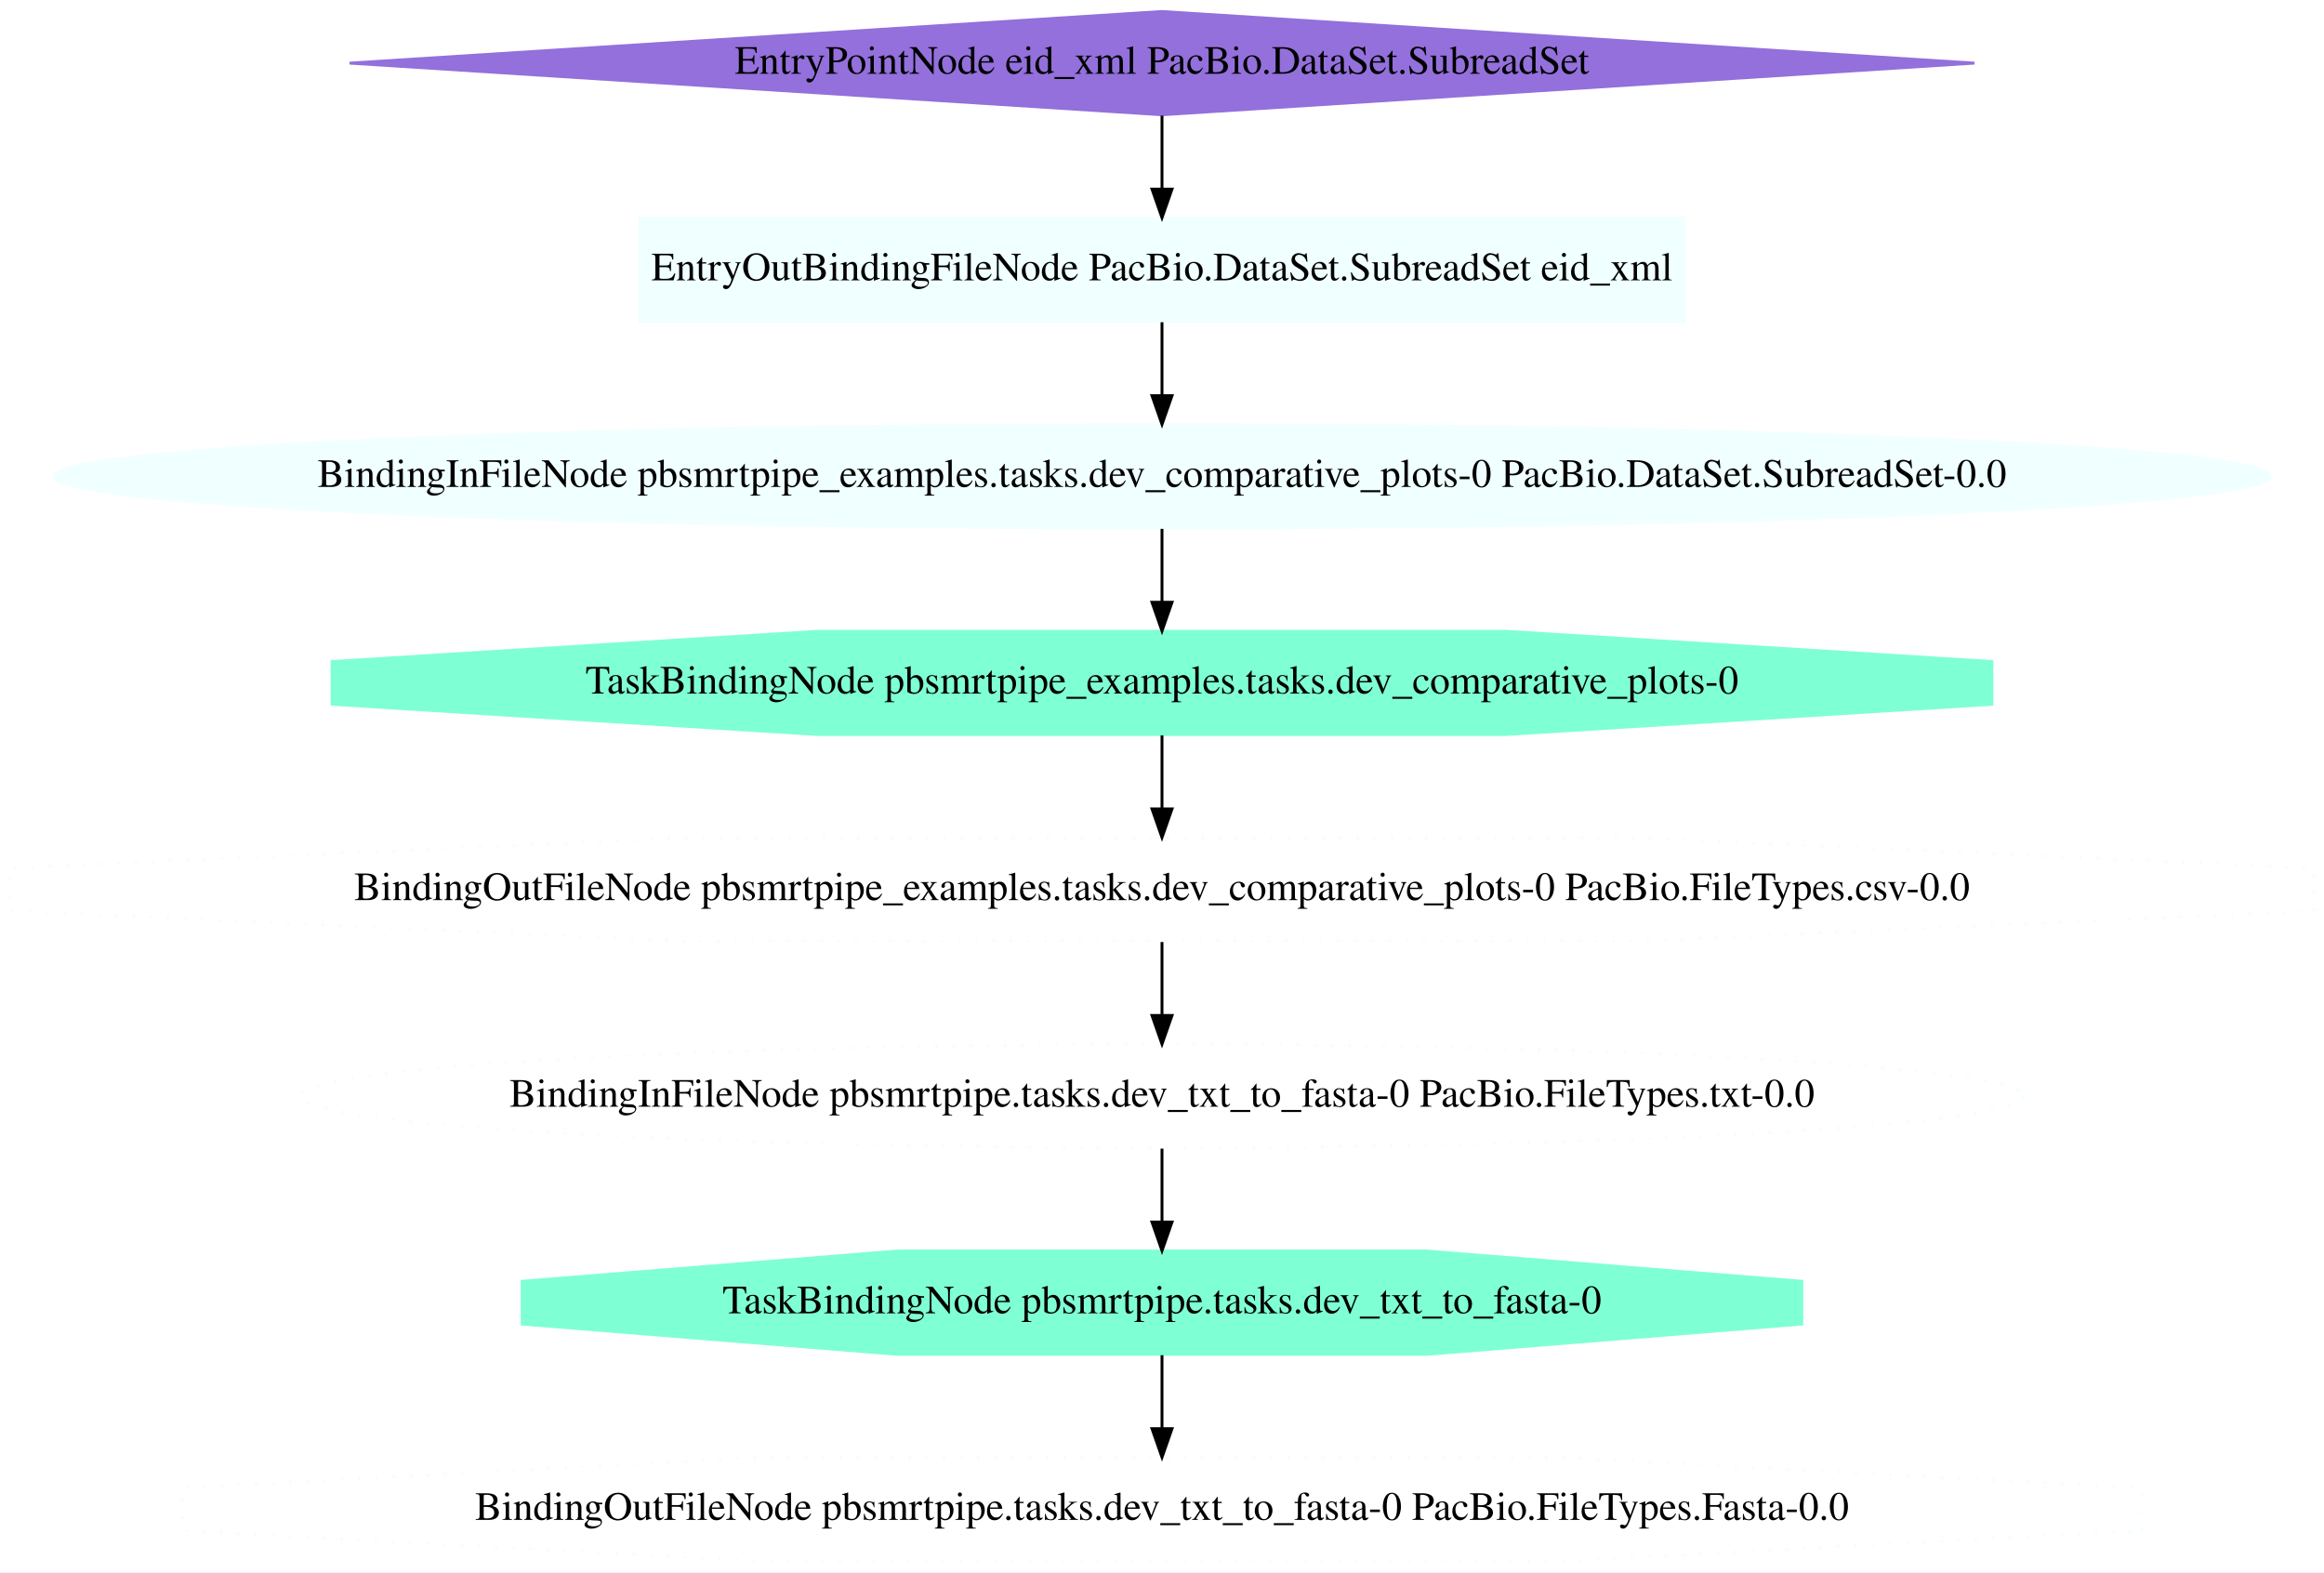
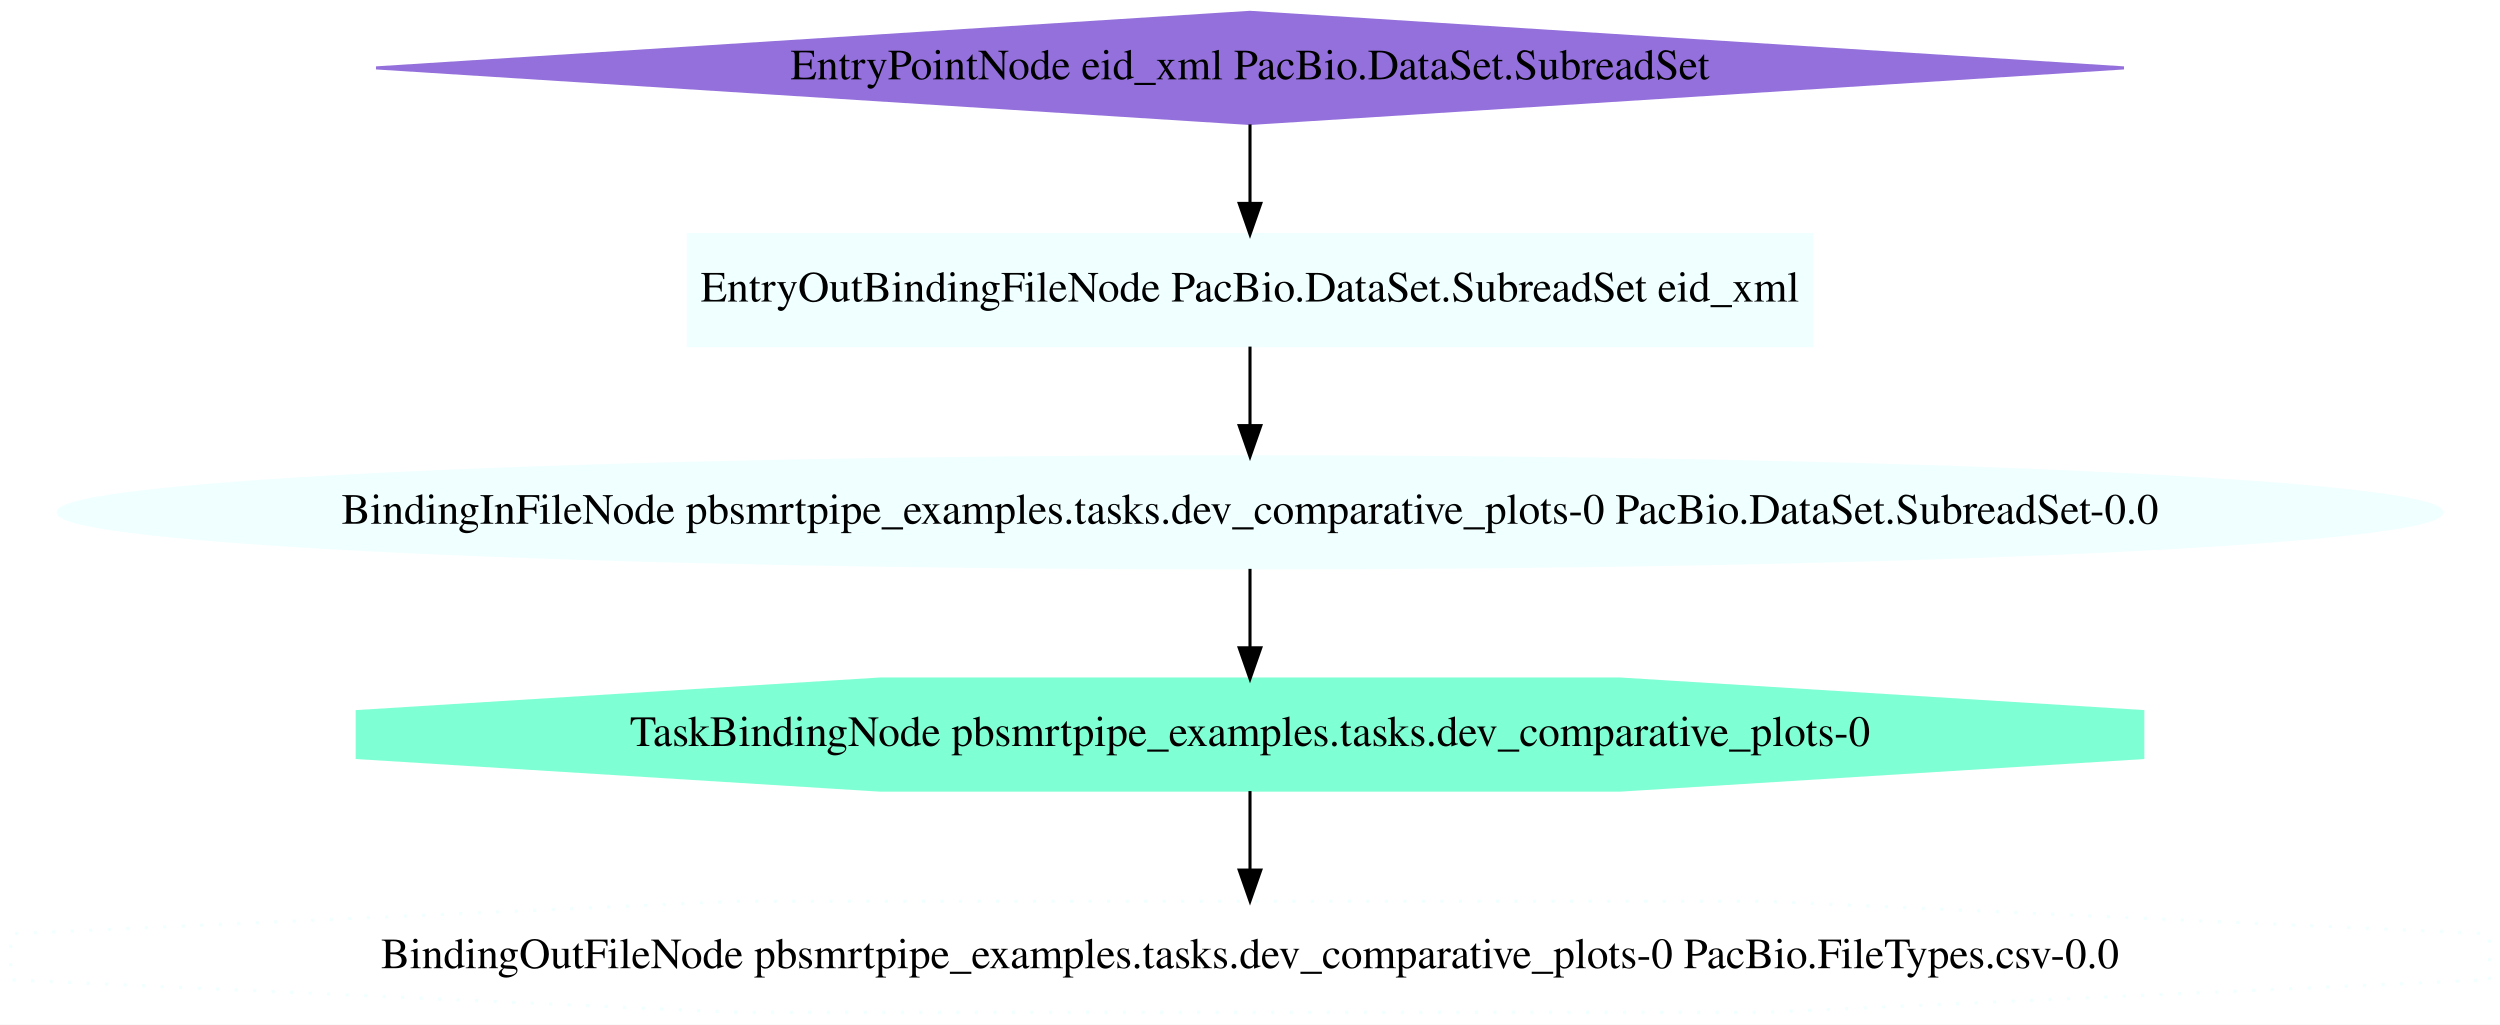
- <svg xmlns="http://www.w3.org/2000/svg" width="810pt" height="548pt" viewBox="0.00 0.00 810.00 548.00">
-   <g id="graph0" class="graph" transform="scale(1 1) rotate(0) translate(4 544)">
-     <polygon fill="white" stroke="none" points="-4,4 -4,-544 806,-544 806,4 -4,4" />
+ <svg xmlns="http://www.w3.org/2000/svg" width="810pt" height="332pt" viewBox="0.00 0.00 810.00 332.00">
+   <g id="graph0" class="graph" transform="scale(1 1) rotate(0) translate(4 328)">
+     <polygon fill="white" stroke="none" points="-4,4 -4,-328 806,-328 806,4 -4,4" />
    <g id="node1" class="node">
-       <polygon fill="azure" stroke="azure" points="583,-468 219,-468 219,-432 583,-432 583,-468" />
-       <text text-anchor="middle" x="401" y="-446.3" font-family="Times,serif" font-size="14.00">EntryOutBindingFileNode PacBio.DataSet.SubreadSet eid_xml</text>
+       <polygon fill="azure" stroke="azure" points="583,-252 219,-252 219,-216 583,-216 583,-252" />
+       <text text-anchor="middle" x="401" y="-230.3" font-family="Times,serif" font-size="14.00">EntryOutBindingFileNode PacBio.DataSet.SubreadSet eid_xml</text>
    </g>
-     <g id="node6" class="node">
-       <ellipse fill="azure" stroke="azure" cx="401" cy="-378" rx="386.099" ry="18" />
-       <text text-anchor="middle" x="401" y="-374.3" font-family="Times,serif" font-size="14.00">BindingInFileNode pbsmrtpipe_examples.tasks.dev_comparative_plots-0 PacBio.DataSet.SubreadSet-0.0</text>
+     <g id="node3" class="node">
+       <ellipse fill="azure" stroke="azure" cx="401" cy="-162" rx="386.099" ry="18" />
+       <text text-anchor="middle" x="401" y="-158.3" font-family="Times,serif" font-size="14.00">BindingInFileNode pbsmrtpipe_examples.tasks.dev_comparative_plots-0 PacBio.DataSet.SubreadSet-0.0</text>
    </g>
    <g id="edge1" class="edge">
-       <path fill="none" stroke="black" d="M401,-431.697C401,-423.983 401,-414.712 401,-406.112" />
-       <polygon fill="black" stroke="black" points="404.5,-406.104 401,-396.104 397.5,-406.104 404.5,-406.104" />
+       <path fill="none" stroke="black" d="M401,-215.697C401,-207.983 401,-198.712 401,-190.112" />
+       <polygon fill="black" stroke="black" points="404.5,-190.104 401,-180.104 397.5,-190.104 404.5,-190.104" />
    </g>
    <g id="node2" class="node">
-       <polygon fill="aquamarine" stroke="aquamarine" points="690.259,-298.544 690.259,-313.456 520.815,-324 281.185,-324 111.741,-313.456 111.741,-298.544 281.185,-288 520.815,-288 690.259,-298.544" />
-       <text text-anchor="middle" x="401" y="-302.3" font-family="Times,serif" font-size="14.00">TaskBindingNode pbsmrtpipe_examples.tasks.dev_comparative_plots-0</text>
+       <polygon fill="aquamarine" stroke="aquamarine" points="690.259,-82.544 690.259,-97.456 520.815,-108 281.185,-108 111.741,-97.456 111.741,-82.544 281.185,-72 520.815,-72 690.259,-82.544" />
+       <text text-anchor="middle" x="401" y="-86.3" font-family="Times,serif" font-size="14.00">TaskBindingNode pbsmrtpipe_examples.tasks.dev_comparative_plots-0</text>
    </g>
-     <g id="node8" class="node">
-       <polygon fill="none" stroke="azure" stroke-dasharray="1,5" points="802.541,-226.544 802.541,-241.456 567.324,-252 234.676,-252 -0.541,-241.456 -0.541,-226.544 234.676,-216 567.324,-216 802.541,-226.544" />
-       <text text-anchor="middle" x="401" y="-230.3" font-family="Times,serif" font-size="14.00">BindingOutFileNode pbsmrtpipe_examples.tasks.dev_comparative_plots-0 PacBio.FileTypes.csv-0.0</text>
+     <g id="node5" class="node">
+       <polygon fill="none" stroke="azure" stroke-dasharray="1,5" points="802.541,-10.544 802.541,-25.456 567.324,-36 234.676,-36 -0.541,-25.456 -0.541,-10.544 234.676,-3.55271e-15 567.324,-0 802.541,-10.544" />
+       <text text-anchor="middle" x="401" y="-14.3" font-family="Times,serif" font-size="14.00">BindingOutFileNode pbsmrtpipe_examples.tasks.dev_comparative_plots-0 PacBio.FileTypes.csv-0.0</text>
    </g>
    <g id="edge2" class="edge">
-       <path fill="none" stroke="black" d="M401,-287.697C401,-279.983 401,-270.712 401,-262.112" />
-       <polygon fill="black" stroke="black" points="404.5,-262.104 401,-252.104 397.5,-262.104 404.5,-262.104" />
-     </g>
-     <g id="node3" class="node">
-       <ellipse fill="none" stroke="azure" stroke-dasharray="1,5" cx="401" cy="-162" rx="300.385" ry="18" />
-       <text text-anchor="middle" x="401" y="-158.3" font-family="Times,serif" font-size="14.00">BindingInFileNode pbsmrtpipe.tasks.dev_txt_to_fasta-0 PacBio.FileTypes.txt-0.0</text>
-     </g>
-     <g id="node5" class="node">
-       <polygon fill="aquamarine" stroke="aquamarine" points="624.011,-82.544 624.011,-97.456 493.374,-108 308.626,-108 177.989,-97.456 177.989,-82.544 308.626,-72 493.374,-72 624.011,-82.544" />
-       <text text-anchor="middle" x="401" y="-86.3" font-family="Times,serif" font-size="14.00">TaskBindingNode pbsmrtpipe.tasks.dev_txt_to_fasta-0</text>
+       <path fill="none" stroke="black" d="M401,-71.697C401,-63.983 401,-54.712 401,-46.112" />
+       <polygon fill="black" stroke="black" points="404.5,-46.104 401,-36.104 397.5,-46.104 404.5,-46.104" />
    </g>
    <g id="edge3" class="edge">
      <path fill="none" stroke="black" d="M401,-143.697C401,-135.983 401,-126.712 401,-118.112" />
      <polygon fill="black" stroke="black" points="404.5,-118.104 401,-108.104 397.5,-118.104 404.5,-118.104" />
    </g>
    <g id="node4" class="node">
-       <polygon fill="none" stroke="azure" stroke-dasharray="1,5" points="742.346,-10.544 742.346,-25.456 542.39,-36 259.61,-36 59.654,-25.456 59.654,-10.544 259.61,-3.55271e-15 542.39,-0 742.346,-10.544" />
-       <text text-anchor="middle" x="401" y="-14.3" font-family="Times,serif" font-size="14.00">BindingOutFileNode pbsmrtpipe.tasks.dev_txt_to_fasta-0 PacBio.FileTypes.Fasta-0.0</text>
+       <polygon fill="mediumpurple" stroke="mediumpurple" points="401,-324 117.849,-306 401,-288 684.151,-306 401,-324" />
+       <text text-anchor="middle" x="401" y="-302.3" font-family="Times,serif" font-size="14.00">EntryPointNode eid_xml PacBio.DataSet.SubreadSet</text>
    </g>
    <g id="edge4" class="edge">
-       <path fill="none" stroke="black" d="M401,-71.697C401,-63.983 401,-54.712 401,-46.112" />
-       <polygon fill="black" stroke="black" points="404.5,-46.104 401,-36.104 397.5,-46.104 404.5,-46.104" />
-     </g>
-     <g id="edge5" class="edge">
-       <path fill="none" stroke="black" d="M401,-359.697C401,-351.983 401,-342.712 401,-334.112" />
-       <polygon fill="black" stroke="black" points="404.5,-334.104 401,-324.104 397.5,-334.104 404.5,-334.104" />
-     </g>
-     <g id="node7" class="node">
-       <polygon fill="mediumpurple" stroke="mediumpurple" points="401,-540 117.849,-522 401,-504 684.151,-522 401,-540" />
-       <text text-anchor="middle" x="401" y="-518.3" font-family="Times,serif" font-size="14.00">EntryPointNode eid_xml PacBio.DataSet.SubreadSet</text>
-     </g>
-     <g id="edge6" class="edge">
-       <path fill="none" stroke="black" d="M401,-503.697C401,-495.983 401,-486.712 401,-478.112" />
-       <polygon fill="black" stroke="black" points="404.5,-478.104 401,-468.104 397.5,-478.104 404.5,-478.104" />
-     </g>
-     <g id="edge7" class="edge">
-       <path fill="none" stroke="black" d="M401,-215.697C401,-207.983 401,-198.712 401,-190.112" />
-       <polygon fill="black" stroke="black" points="404.5,-190.104 401,-180.104 397.5,-190.104 404.5,-190.104" />
+       <path fill="none" stroke="black" d="M401,-287.697C401,-279.983 401,-270.712 401,-262.112" />
+       <polygon fill="black" stroke="black" points="404.5,-262.104 401,-252.104 397.5,-262.104 404.5,-262.104" />
    </g>
  </g>
</svg>
